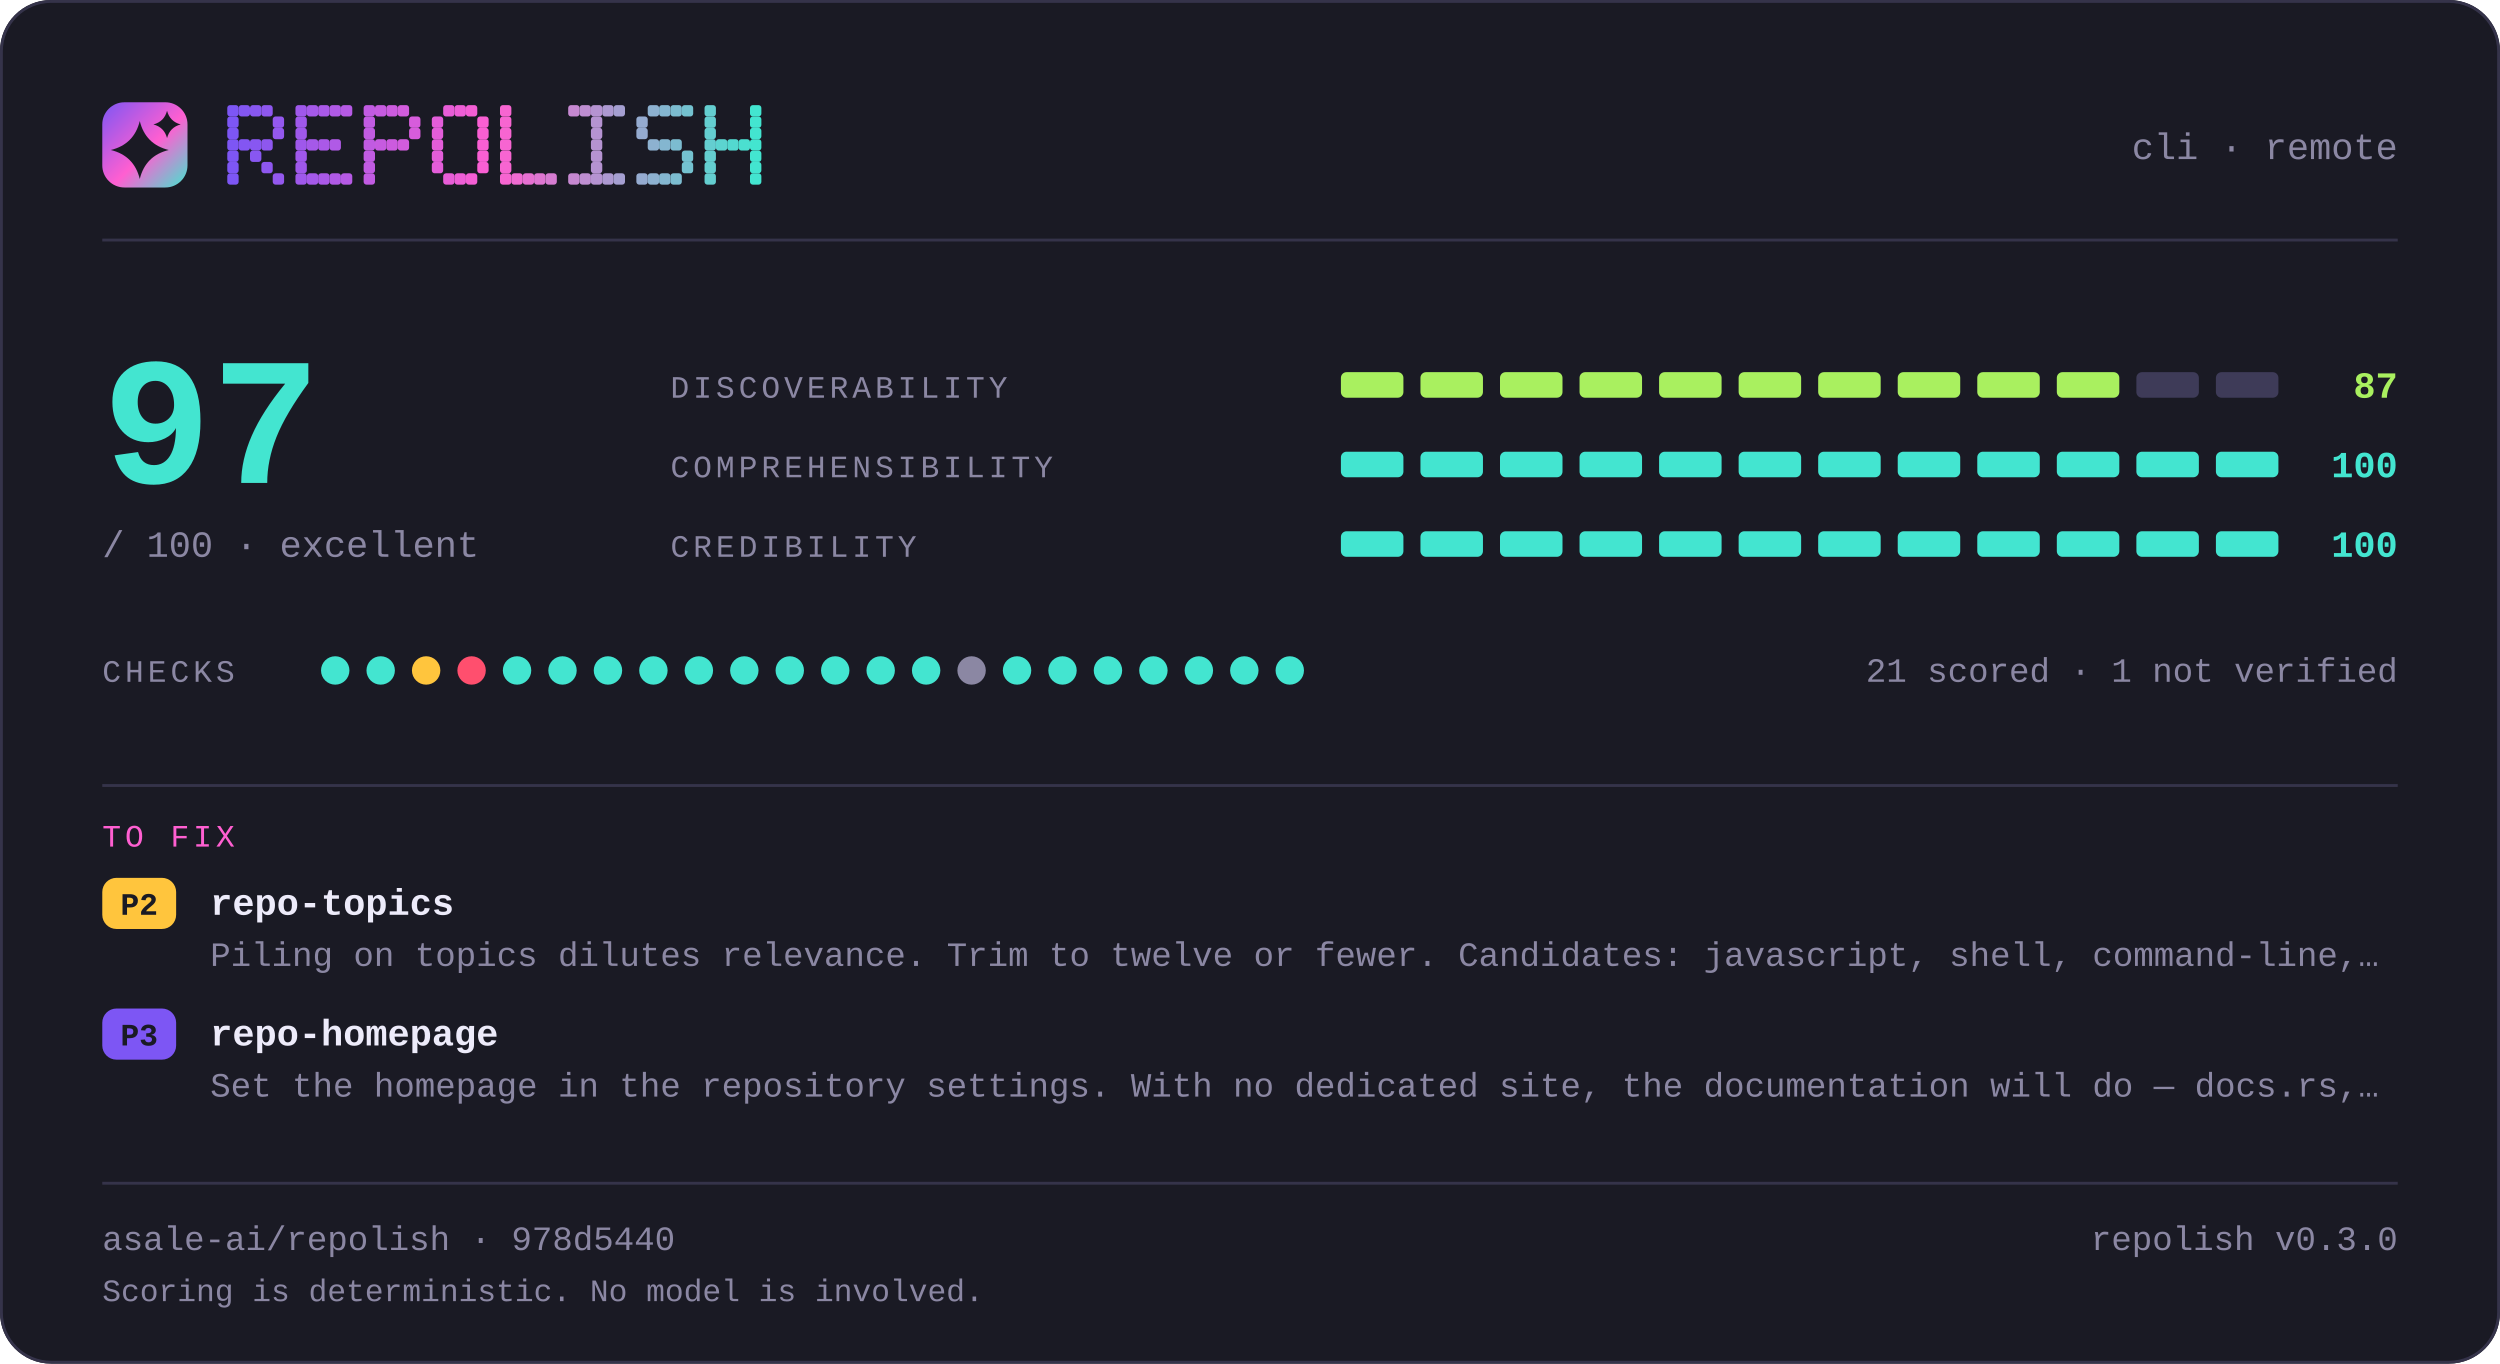
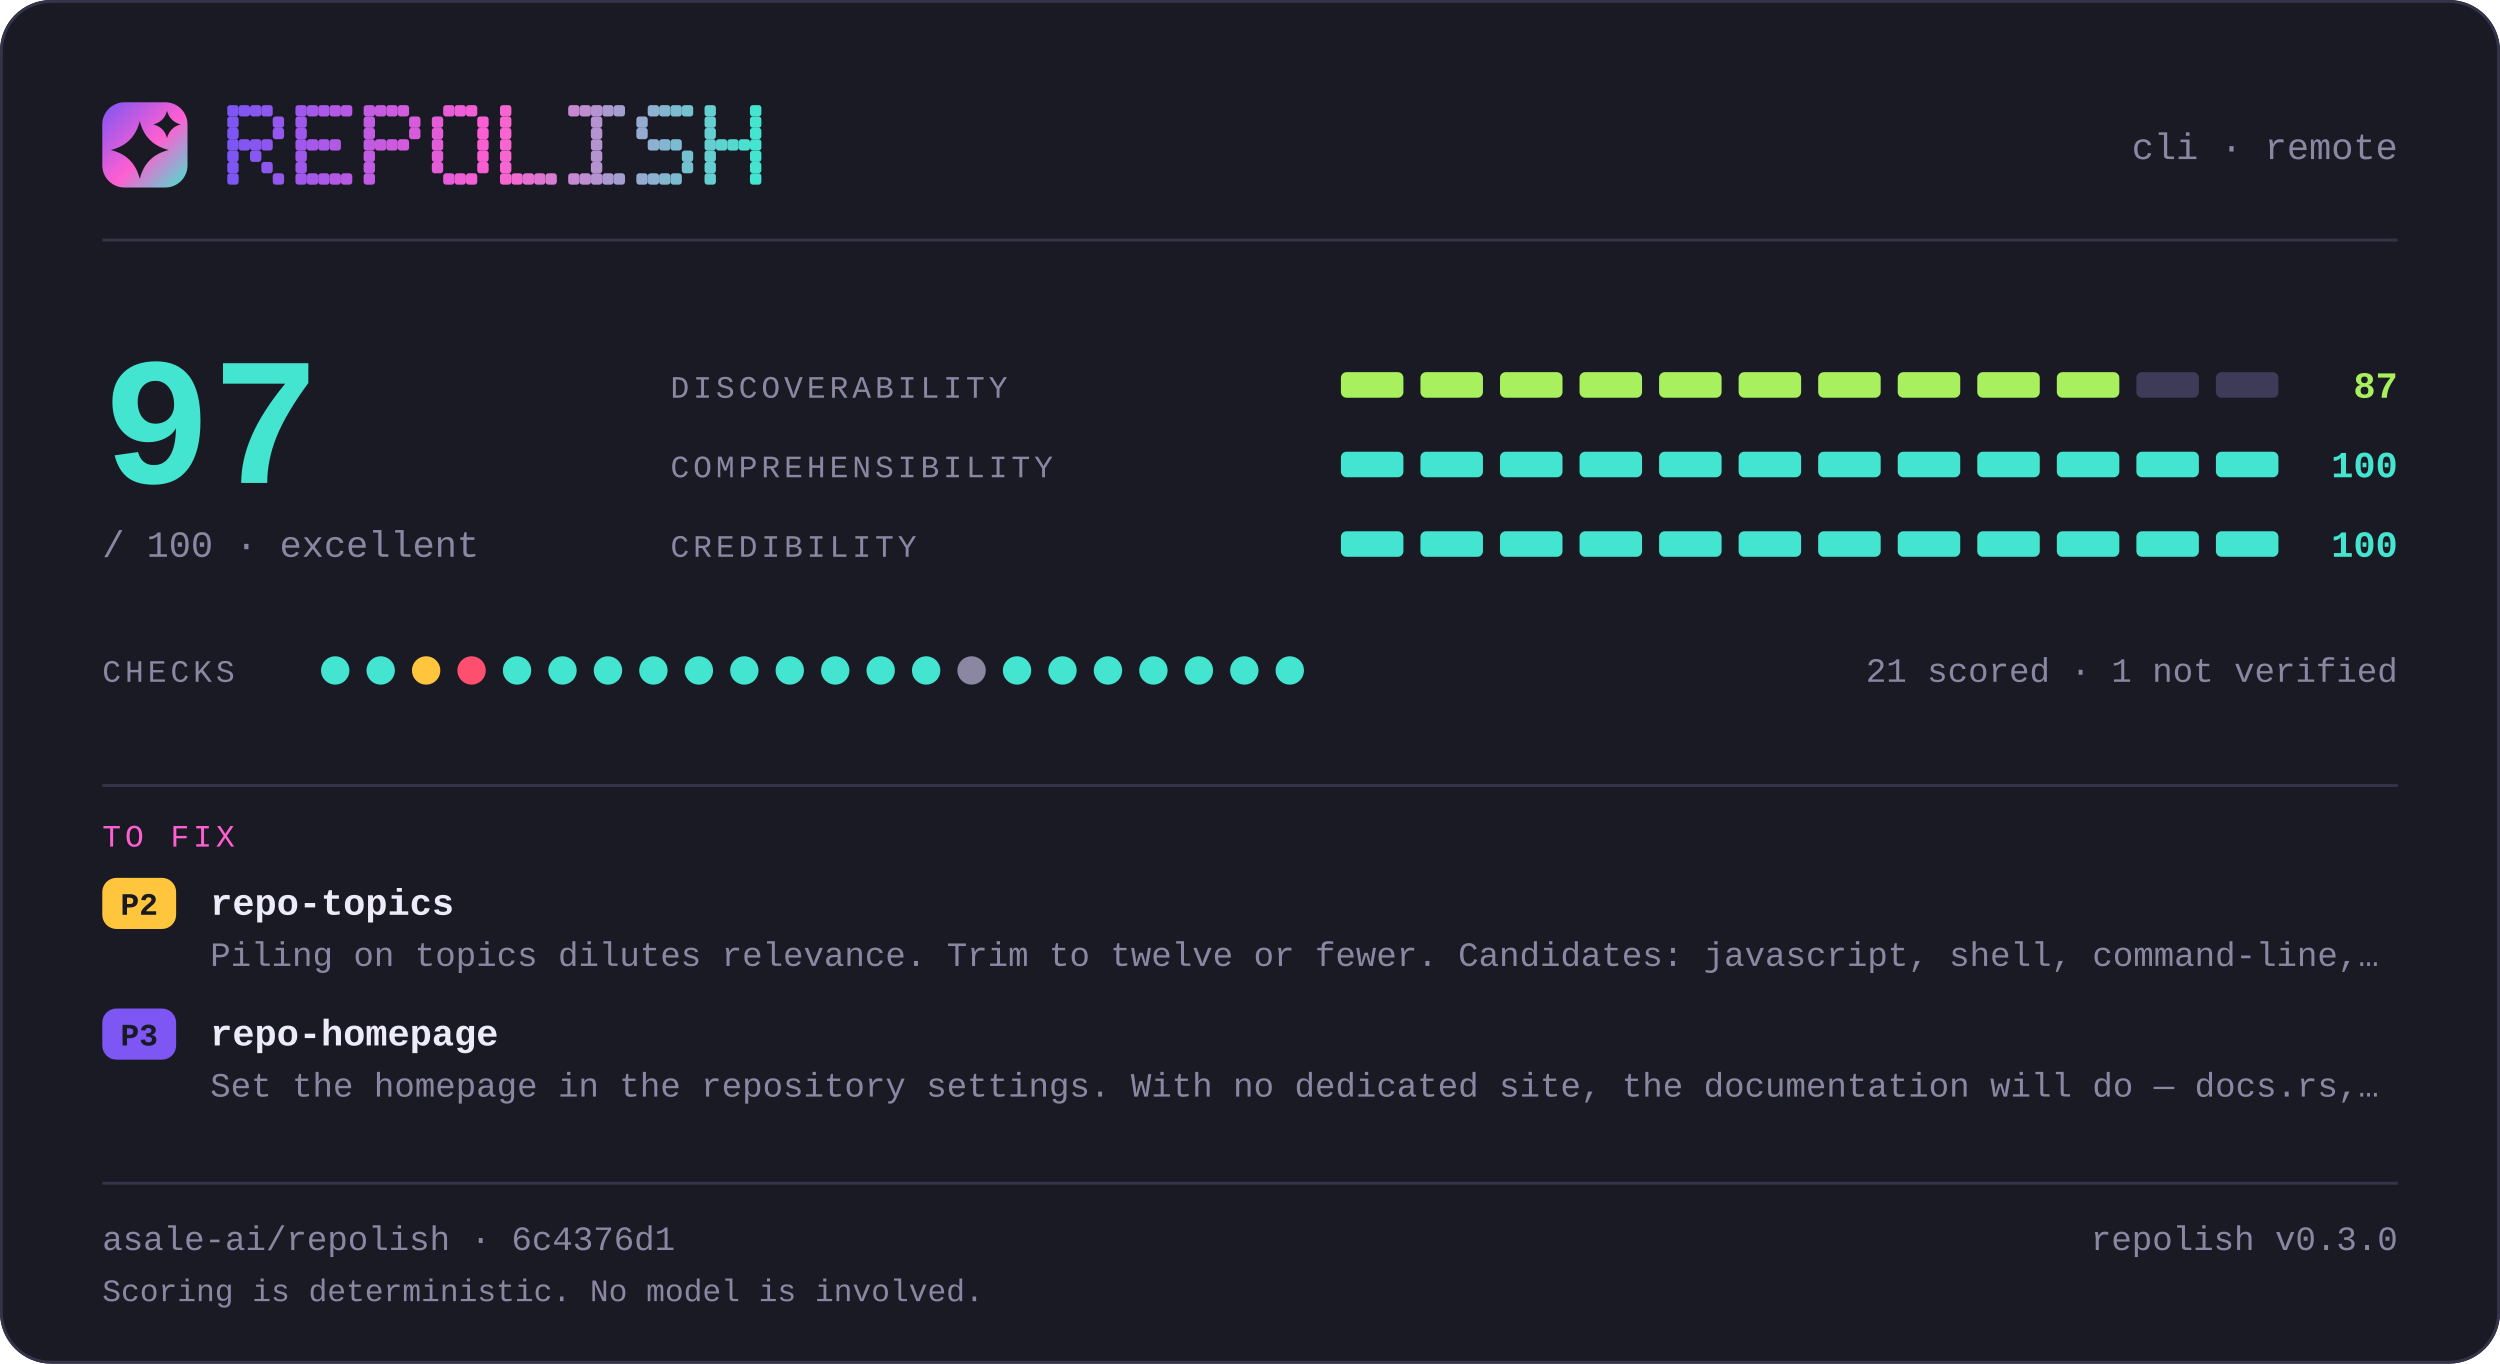
<svg xmlns="http://www.w3.org/2000/svg" width="880" height="480" viewBox="0 0 880 480" lang="en" role="img" aria-label="repolish report card — 97 out of 100">
  <defs>
    <linearGradient id="brand" x1="0" y1="0" x2="1" y2="1">
      <stop offset="0" stop-color="#7d56f4" />
      <stop offset="0.55" stop-color="#ff5fd1" />
      <stop offset="1" stop-color="#43e5d0" />
    </linearGradient>
  </defs>
  <style>
    .t { font-family: ui-monospace, SFMono-Regular, "SF Mono", Menlo, Consolas, "Liberation Mono", "Noto Sans Mono CJK SC", "Noto Sans Mono CJK JP", "Microsoft YaHei", "Hiragino Sans", "Yu Gothic", monospace; }
  </style>
  <rect x="0" y="0" width="880" height="480" rx="18.0" fill="#1a1a24" />
  <rect x="0.5" y="0.5" width="879" height="479" rx="17.5" fill="none" stroke="#35334a" />
  <rect x="36" y="36" width="30" height="30" rx="7.8" fill="url(#brand)" />
  <path d="M49.2 42.6Q51.2 50.8 59.4 52.8Q51.2 54.8 49.2 63.0Q47.2 54.8 39.0 52.8Q47.2 50.8 49.2 42.6Z" fill="#1a1a24" />
  <path d="M58.8 39.0Q59.8 42.8 63.6 43.8Q59.8 44.8 58.8 48.6Q57.8 44.8 54.0 43.8Q57.8 42.8 58.8 39.0Z" fill="#1a1a24" />
  <g fill="#7d56f4">
    <rect x="80" y="37" width="4" height="4" rx="1" />
    <rect x="80" y="41" width="4" height="4" rx="1" />
    <rect x="80" y="45" width="4" height="4" rx="1" />
    <rect x="80" y="49" width="4" height="4" rx="1" />
    <rect x="80" y="53" width="4" height="4" rx="1" />
    <rect x="80" y="57" width="4" height="4" rx="1" />
    <rect x="80" y="61" width="4" height="4" rx="1" />
  </g>
  <g fill="#8356f2">
    <rect x="84" y="37" width="4" height="4" rx="1" />
    <rect x="84" y="49" width="4" height="4" rx="1" />
  </g>
  <g fill="#8857f1">
    <rect x="88" y="37" width="4" height="4" rx="1" />
    <rect x="88" y="49" width="4" height="4" rx="1" />
    <rect x="88" y="53" width="4" height="4" rx="1" />
  </g>
  <g fill="#8e57ef">
    <rect x="92" y="37" width="4" height="4" rx="1" />
    <rect x="92" y="49" width="4" height="4" rx="1" />
    <rect x="92" y="57" width="4" height="4" rx="1" />
  </g>
  <g fill="#9458ee">
    <rect x="96" y="41" width="4" height="4" rx="1" />
    <rect x="96" y="45" width="4" height="4" rx="1" />
    <rect x="96" y="61" width="4" height="4" rx="1" />
  </g>
  <g fill="#9f58eb">
    <rect x="104" y="37" width="4" height="4" rx="1" />
    <rect x="104" y="41" width="4" height="4" rx="1" />
    <rect x="104" y="45" width="4" height="4" rx="1" />
    <rect x="104" y="49" width="4" height="4" rx="1" />
    <rect x="104" y="53" width="4" height="4" rx="1" />
    <rect x="104" y="57" width="4" height="4" rx="1" />
    <rect x="104" y="61" width="4" height="4" rx="1" />
  </g>
  <g fill="#a559e9">
    <rect x="108" y="37" width="4" height="4" rx="1" />
    <rect x="108" y="49" width="4" height="4" rx="1" />
    <rect x="108" y="61" width="4" height="4" rx="1" />
  </g>
  <g fill="#aa59e8">
    <rect x="112" y="37" width="4" height="4" rx="1" />
    <rect x="112" y="49" width="4" height="4" rx="1" />
    <rect x="112" y="61" width="4" height="4" rx="1" />
  </g>
  <g fill="#b05ae6">
    <rect x="116" y="37" width="4" height="4" rx="1" />
    <rect x="116" y="49" width="4" height="4" rx="1" />
    <rect x="116" y="61" width="4" height="4" rx="1" />
  </g>
  <g fill="#b65ae5">
    <rect x="120" y="37" width="4" height="4" rx="1" />
    <rect x="120" y="61" width="4" height="4" rx="1" />
  </g>
  <g fill="#c15be2">
    <rect x="128" y="37" width="4" height="4" rx="1" />
    <rect x="128" y="41" width="4" height="4" rx="1" />
    <rect x="128" y="45" width="4" height="4" rx="1" />
    <rect x="128" y="49" width="4" height="4" rx="1" />
    <rect x="128" y="53" width="4" height="4" rx="1" />
    <rect x="128" y="57" width="4" height="4" rx="1" />
    <rect x="128" y="61" width="4" height="4" rx="1" />
  </g>
  <g fill="#c65be0">
    <rect x="132" y="37" width="4" height="4" rx="1" />
    <rect x="132" y="49" width="4" height="4" rx="1" />
  </g>
  <g fill="#cc5bdf">
    <rect x="136" y="37" width="4" height="4" rx="1" />
    <rect x="136" y="49" width="4" height="4" rx="1" />
  </g>
  <g fill="#d25cdd">
    <rect x="140" y="37" width="4" height="4" rx="1" />
    <rect x="140" y="49" width="4" height="4" rx="1" />
  </g>
  <g fill="#d75cdc">
    <rect x="144" y="41" width="4" height="4" rx="1" />
    <rect x="144" y="45" width="4" height="4" rx="1" />
  </g>
  <g fill="#e35dd9">
    <rect x="152" y="41" width="4" height="4" rx="1" />
    <rect x="152" y="45" width="4" height="4" rx="1" />
    <rect x="152" y="49" width="4" height="4" rx="1" />
    <rect x="152" y="53" width="4" height="4" rx="1" />
    <rect x="152" y="57" width="4" height="4" rx="1" />
  </g>
  <g fill="#e85dd7">
    <rect x="156" y="37" width="4" height="4" rx="1" />
    <rect x="156" y="61" width="4" height="4" rx="1" />
  </g>
  <g fill="#ee5ed6">
    <rect x="160" y="37" width="4" height="4" rx="1" />
    <rect x="160" y="61" width="4" height="4" rx="1" />
  </g>
  <g fill="#f45ed4">
    <rect x="164" y="37" width="4" height="4" rx="1" />
    <rect x="164" y="61" width="4" height="4" rx="1" />
  </g>
  <g fill="#f95fd3">
    <rect x="168" y="41" width="4" height="4" rx="1" />
    <rect x="168" y="45" width="4" height="4" rx="1" />
    <rect x="168" y="49" width="4" height="4" rx="1" />
    <rect x="168" y="53" width="4" height="4" rx="1" />
    <rect x="168" y="57" width="4" height="4" rx="1" />
  </g>
  <g fill="#f765d1">
    <rect x="176" y="37" width="4" height="4" rx="1" />
    <rect x="176" y="41" width="4" height="4" rx="1" />
    <rect x="176" y="45" width="4" height="4" rx="1" />
    <rect x="176" y="49" width="4" height="4" rx="1" />
    <rect x="176" y="53" width="4" height="4" rx="1" />
    <rect x="176" y="57" width="4" height="4" rx="1" />
    <rect x="176" y="61" width="4" height="4" rx="1" />
  </g>
  <g fill="#ef6bd1">
    <rect x="180" y="61" width="4" height="4" rx="1" />
  </g>
  <g fill="#e670d1">
    <rect x="184" y="61" width="4" height="4" rx="1" />
  </g>
  <g fill="#de76d1">
    <rect x="188" y="61" width="4" height="4" rx="1" />
  </g>
  <g fill="#d67cd1">
    <rect x="192" y="61" width="4" height="4" rx="1" />
  </g>
  <g fill="#c688d1">
    <rect x="200" y="37" width="4" height="4" rx="1" />
    <rect x="200" y="61" width="4" height="4" rx="1" />
  </g>
  <g fill="#be8ed1">
    <rect x="204" y="37" width="4" height="4" rx="1" />
    <rect x="204" y="61" width="4" height="4" rx="1" />
  </g>
  <g fill="#b593d1">
    <rect x="208" y="37" width="4" height="4" rx="1" />
    <rect x="208" y="41" width="4" height="4" rx="1" />
    <rect x="208" y="45" width="4" height="4" rx="1" />
    <rect x="208" y="49" width="4" height="4" rx="1" />
    <rect x="208" y="53" width="4" height="4" rx="1" />
    <rect x="208" y="57" width="4" height="4" rx="1" />
    <rect x="208" y="61" width="4" height="4" rx="1" />
  </g>
  <g fill="#ad99d1">
    <rect x="212" y="37" width="4" height="4" rx="1" />
    <rect x="212" y="61" width="4" height="4" rx="1" />
  </g>
  <g fill="#a59fd1">
    <rect x="216" y="37" width="4" height="4" rx="1" />
    <rect x="216" y="61" width="4" height="4" rx="1" />
  </g>
  <g fill="#95abd0">
    <rect x="224" y="41" width="4" height="4" rx="1" />
    <rect x="224" y="45" width="4" height="4" rx="1" />
    <rect x="224" y="61" width="4" height="4" rx="1" />
  </g>
  <g fill="#8db1d0">
    <rect x="228" y="37" width="4" height="4" rx="1" />
    <rect x="228" y="49" width="4" height="4" rx="1" />
    <rect x="228" y="61" width="4" height="4" rx="1" />
  </g>
  <g fill="#84b6d0">
    <rect x="232" y="37" width="4" height="4" rx="1" />
    <rect x="232" y="49" width="4" height="4" rx="1" />
    <rect x="232" y="61" width="4" height="4" rx="1" />
  </g>
  <g fill="#7cbcd0">
    <rect x="236" y="37" width="4" height="4" rx="1" />
    <rect x="236" y="49" width="4" height="4" rx="1" />
    <rect x="236" y="61" width="4" height="4" rx="1" />
  </g>
  <g fill="#74c2d0">
    <rect x="240" y="37" width="4" height="4" rx="1" />
    <rect x="240" y="53" width="4" height="4" rx="1" />
    <rect x="240" y="57" width="4" height="4" rx="1" />
  </g>
  <g fill="#64ced0">
    <rect x="248" y="37" width="4" height="4" rx="1" />
    <rect x="248" y="41" width="4" height="4" rx="1" />
    <rect x="248" y="45" width="4" height="4" rx="1" />
    <rect x="248" y="49" width="4" height="4" rx="1" />
    <rect x="248" y="53" width="4" height="4" rx="1" />
    <rect x="248" y="57" width="4" height="4" rx="1" />
    <rect x="248" y="61" width="4" height="4" rx="1" />
  </g>
  <g fill="#5cd4d0">
    <rect x="252" y="49" width="4" height="4" rx="1" />
  </g>
  <g fill="#53d9d0">
    <rect x="256" y="49" width="4" height="4" rx="1" />
  </g>
  <g fill="#4bdfd0">
    <rect x="260" y="49" width="4" height="4" rx="1" />
  </g>
  <g fill="#43e5d0">
    <rect x="264" y="37" width="4" height="4" rx="1" />
    <rect x="264" y="41" width="4" height="4" rx="1" />
    <rect x="264" y="45" width="4" height="4" rx="1" />
    <rect x="264" y="49" width="4" height="4" rx="1" />
    <rect x="264" y="53" width="4" height="4" rx="1" />
    <rect x="264" y="57" width="4" height="4" rx="1" />
    <rect x="264" y="61" width="4" height="4" rx="1" />
  </g>
  <text class="t" x="844" y="56" font-size="13" fill="#8b87a3" text-anchor="end">cli · remote</text>
  <rect x="36" y="84" width="808" height="1" fill="#35334a" />
  <text class="t" x="36" y="170" font-size="64" fill="#43e5d0" text-anchor="start" font-weight="700">97</text>
  <text class="t" x="36" y="196" font-size="13" fill="#8b87a3" text-anchor="start">/ 100  ·  excellent</text>
  <text class="t" x="236" y="140" font-size="11" fill="#8b87a3" text-anchor="start" letter-spacing="1.4">DISCOVERABILITY</text>
  <rect x="472" y="131" width="22" height="9" rx="2.0" fill="#a9f05f" />
  <rect x="500" y="131" width="22" height="9" rx="2.0" fill="#a9f05f" />
  <rect x="528" y="131" width="22" height="9" rx="2.0" fill="#a9f05f" />
  <rect x="556" y="131" width="22" height="9" rx="2.0" fill="#a9f05f" />
  <rect x="584" y="131" width="22" height="9" rx="2.0" fill="#a9f05f" />
  <rect x="612" y="131" width="22" height="9" rx="2.0" fill="#a9f05f" />
  <rect x="640" y="131" width="22" height="9" rx="2.0" fill="#a9f05f" />
  <rect x="668" y="131" width="22" height="9" rx="2.0" fill="#a9f05f" />
  <rect x="696" y="131" width="22" height="9" rx="2.0" fill="#a9f05f" />
  <rect x="724" y="131" width="22" height="9" rx="2.0" fill="#a9f05f" />
  <rect x="752" y="131" width="22" height="9" rx="2.0" fill="#3e3b58" />
  <rect x="780" y="131" width="22" height="9" rx="2.0" fill="#3e3b58" />
  <text class="t" x="844" y="140" font-size="13" fill="#a9f05f" text-anchor="end" font-weight="700">87</text>
  <text class="t" x="236" y="168" font-size="11" fill="#8b87a3" text-anchor="start" letter-spacing="1.4">COMPREHENSIBILITY</text>
  <rect x="472" y="159" width="22" height="9" rx="2.0" fill="#43e5d0" />
  <rect x="500" y="159" width="22" height="9" rx="2.0" fill="#43e5d0" />
  <rect x="528" y="159" width="22" height="9" rx="2.0" fill="#43e5d0" />
  <rect x="556" y="159" width="22" height="9" rx="2.0" fill="#43e5d0" />
  <rect x="584" y="159" width="22" height="9" rx="2.0" fill="#43e5d0" />
  <rect x="612" y="159" width="22" height="9" rx="2.0" fill="#43e5d0" />
  <rect x="640" y="159" width="22" height="9" rx="2.0" fill="#43e5d0" />
  <rect x="668" y="159" width="22" height="9" rx="2.0" fill="#43e5d0" />
  <rect x="696" y="159" width="22" height="9" rx="2.0" fill="#43e5d0" />
  <rect x="724" y="159" width="22" height="9" rx="2.0" fill="#43e5d0" />
  <rect x="752" y="159" width="22" height="9" rx="2.0" fill="#43e5d0" />
  <rect x="780" y="159" width="22" height="9" rx="2.0" fill="#43e5d0" />
  <text class="t" x="844" y="168" font-size="13" fill="#43e5d0" text-anchor="end" font-weight="700">100</text>
  <text class="t" x="236" y="196" font-size="11" fill="#8b87a3" text-anchor="start" letter-spacing="1.4">CREDIBILITY</text>
  <rect x="472" y="187" width="22" height="9" rx="2.0" fill="#43e5d0" />
  <rect x="500" y="187" width="22" height="9" rx="2.0" fill="#43e5d0" />
  <rect x="528" y="187" width="22" height="9" rx="2.0" fill="#43e5d0" />
  <rect x="556" y="187" width="22" height="9" rx="2.0" fill="#43e5d0" />
  <rect x="584" y="187" width="22" height="9" rx="2.0" fill="#43e5d0" />
  <rect x="612" y="187" width="22" height="9" rx="2.0" fill="#43e5d0" />
  <rect x="640" y="187" width="22" height="9" rx="2.0" fill="#43e5d0" />
  <rect x="668" y="187" width="22" height="9" rx="2.0" fill="#43e5d0" />
  <rect x="696" y="187" width="22" height="9" rx="2.0" fill="#43e5d0" />
  <rect x="724" y="187" width="22" height="9" rx="2.0" fill="#43e5d0" />
  <rect x="752" y="187" width="22" height="9" rx="2.0" fill="#43e5d0" />
  <rect x="780" y="187" width="22" height="9" rx="2.0" fill="#43e5d0" />
  <text class="t" x="844" y="196" font-size="13" fill="#43e5d0" text-anchor="end" font-weight="700">100</text>
  <text class="t" x="36" y="240" font-size="11" fill="#8b87a3" text-anchor="start" letter-spacing="1.4">CHECKS</text>
  <circle cx="118" cy="236" r="5" fill="#43e5d0" />
  <circle cx="134" cy="236" r="5" fill="#43e5d0" />
  <circle cx="150" cy="236" r="5" fill="#ffc53d" />
  <circle cx="166" cy="236" r="5" fill="#ff4f6e" />
  <circle cx="182" cy="236" r="5" fill="#43e5d0" />
  <circle cx="198" cy="236" r="5" fill="#43e5d0" />
  <circle cx="214" cy="236" r="5" fill="#43e5d0" />
  <circle cx="230" cy="236" r="5" fill="#43e5d0" />
  <circle cx="246" cy="236" r="5" fill="#43e5d0" />
  <circle cx="262" cy="236" r="5" fill="#43e5d0" />
  <circle cx="278" cy="236" r="5" fill="#43e5d0" />
  <circle cx="294" cy="236" r="5" fill="#43e5d0" />
  <circle cx="310" cy="236" r="5" fill="#43e5d0" />
  <circle cx="326" cy="236" r="5" fill="#43e5d0" />
  <circle cx="342" cy="236" r="5" fill="#8b87a3" />
  <circle cx="358" cy="236" r="5" fill="#43e5d0" />
  <circle cx="374" cy="236" r="5" fill="#43e5d0" />
  <circle cx="390" cy="236" r="5" fill="#43e5d0" />
  <circle cx="406" cy="236" r="5" fill="#43e5d0" />
  <circle cx="422" cy="236" r="5" fill="#43e5d0" />
  <circle cx="438" cy="236" r="5" fill="#43e5d0" />
  <circle cx="454" cy="236" r="5" fill="#43e5d0" />
  <text class="t" x="844" y="240" font-size="12" fill="#8b87a3" text-anchor="end">21 scored · 1 not verified</text>
  <rect x="36" y="276" width="808" height="1" fill="#35334a" />
  <text class="t" x="36" y="298" font-size="11" fill="#ff5fd1" text-anchor="start" letter-spacing="1.4">TO FIX</text>
  <rect x="36" y="309" width="26" height="18" rx="5.0" fill="#ffc53d" />
  <text class="t" x="49" y="322" font-size="11" fill="#1a1a24" text-anchor="middle" font-weight="700">P2</text>
  <text class="t" x="74" y="322" font-size="13" fill="#edebfa" text-anchor="start" font-weight="700">repo-topics</text>
  <text class="t" x="74" y="340" font-size="12" fill="#8b87a3" text-anchor="start">Piling on topics dilutes relevance. Trim to twelve or fewer. Candidates: javascript, shell, command-line,…</text>
  <rect x="36" y="355" width="26" height="18" rx="5.0" fill="#7d56f4" />
  <text class="t" x="49" y="368" font-size="11" fill="#1a1a24" text-anchor="middle" font-weight="700">P3</text>
  <text class="t" x="74" y="368" font-size="13" fill="#edebfa" text-anchor="start" font-weight="700">repo-homepage</text>
  <text class="t" x="74" y="386" font-size="12" fill="#8b87a3" text-anchor="start">Set the homepage in the repository settings. With no dedicated site, the documentation will do — docs.rs,…</text>
  <rect x="36" y="416" width="808" height="1" fill="#35334a" />
-   <text class="t" x="36" y="440" font-size="12" fill="#8b87a3" text-anchor="start">asale-ai/repolish · 978d5440</text>
+   <text class="t" x="36" y="440" font-size="12" fill="#8b87a3" text-anchor="start">asale-ai/repolish · 6c4376d1</text>
  <text class="t" x="844" y="440" font-size="12" fill="#8b87a3" text-anchor="end">repolish v0.3.0</text>
  <text class="t" x="36" y="458" font-size="11" fill="#8b87a3" text-anchor="start">Scoring is deterministic. No model is involved.</text>
</svg>
